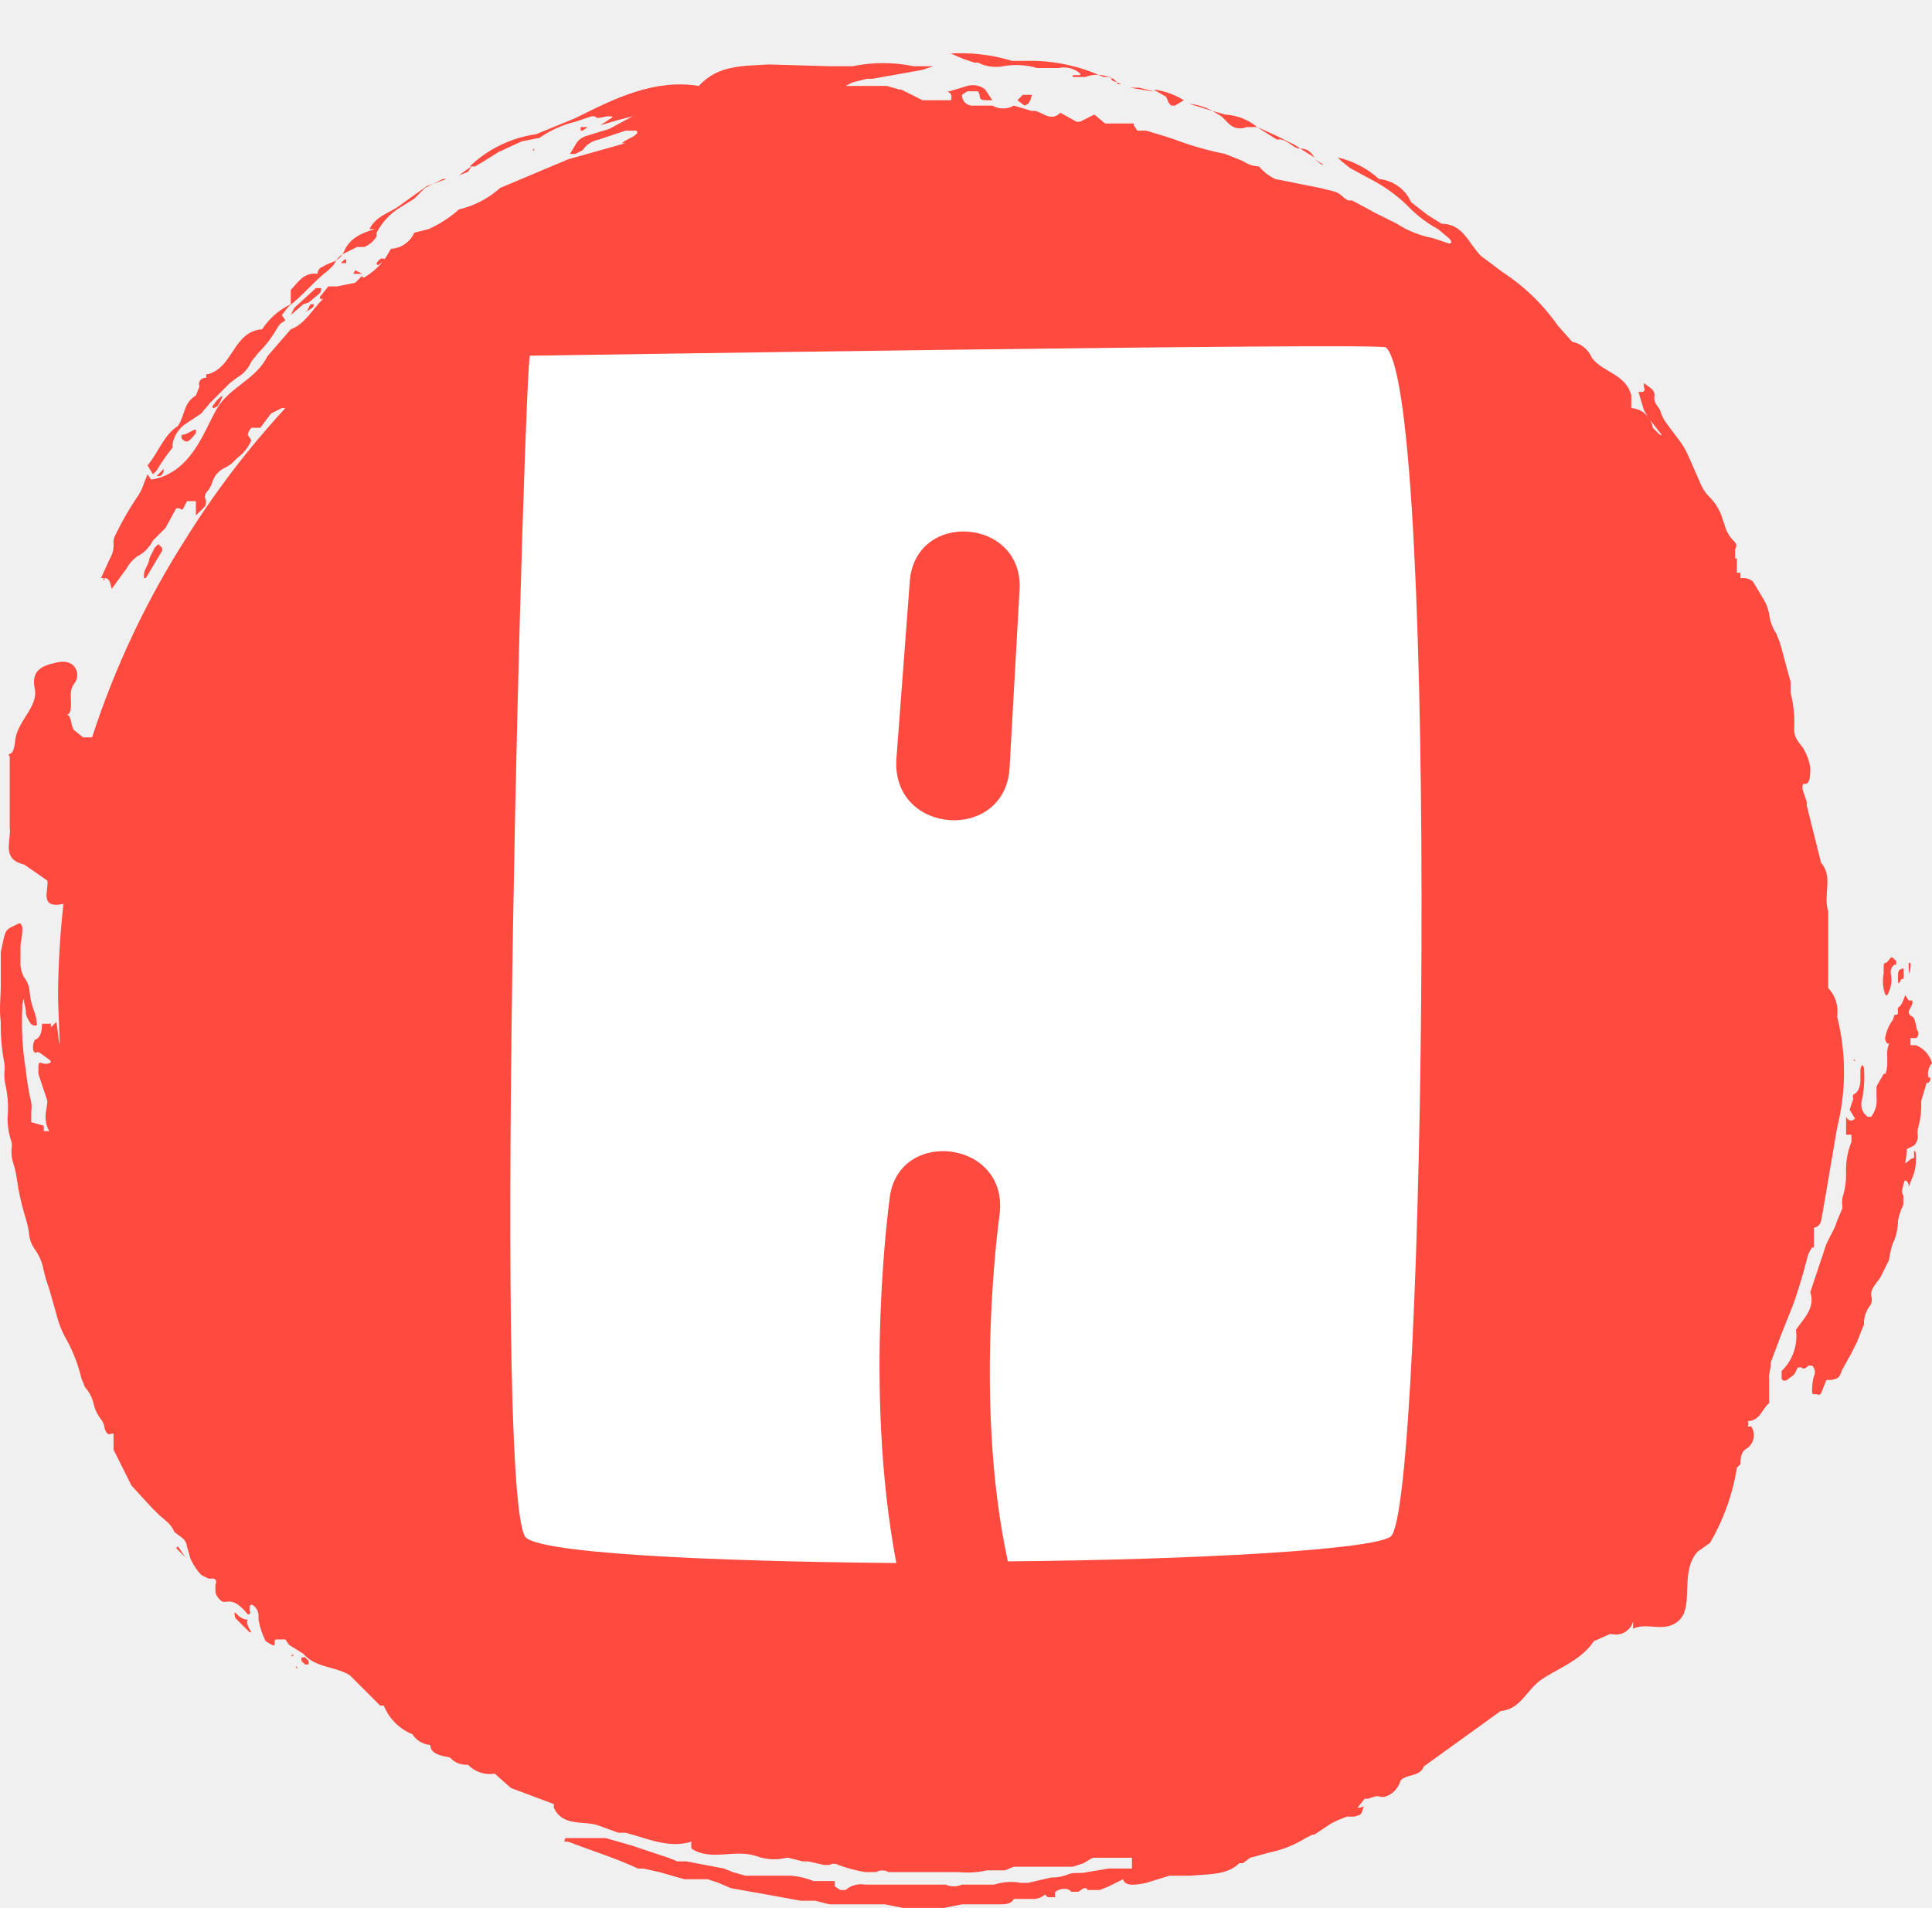
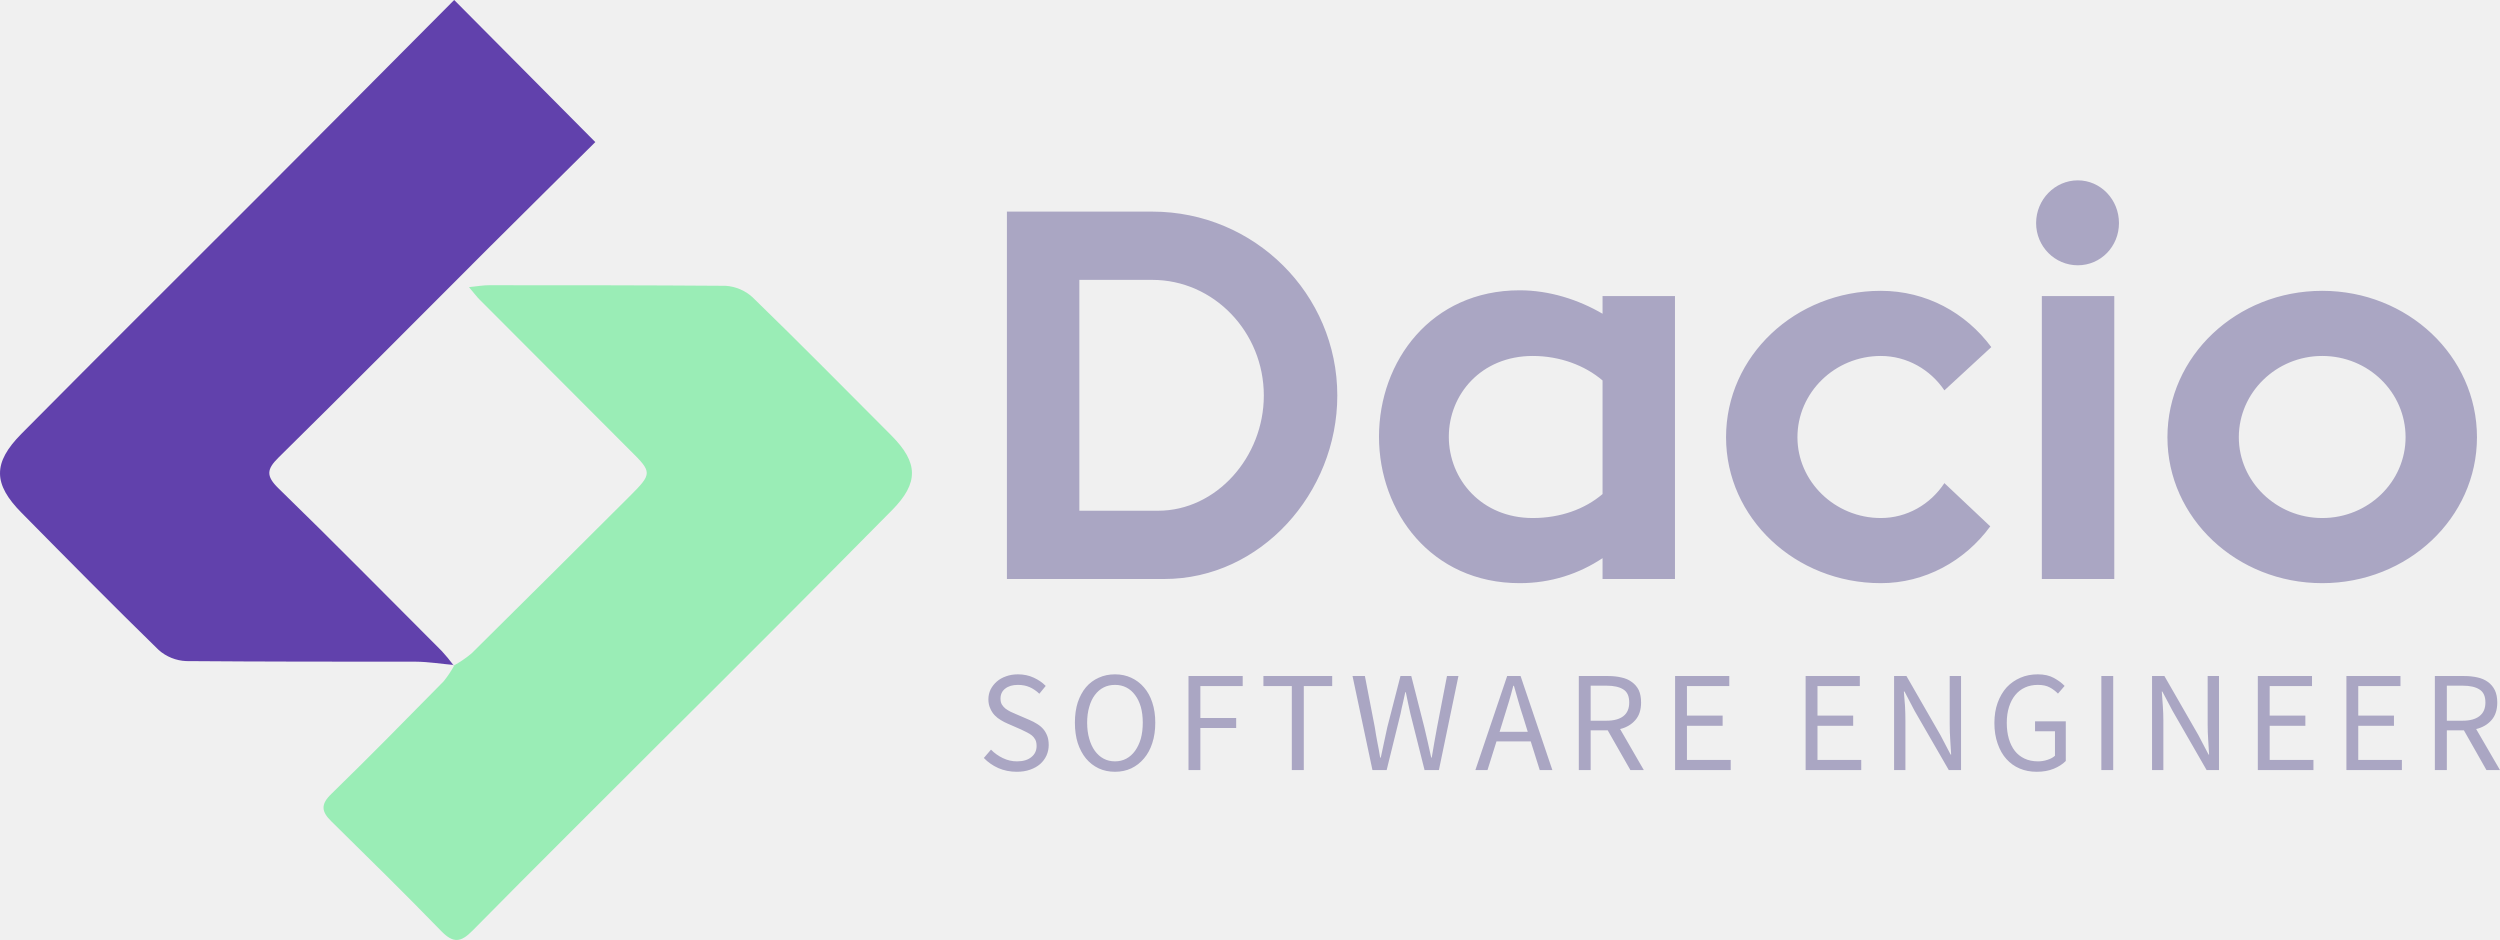
- <svg xmlns="http://www.w3.org/2000/svg" width="308.761" height="304.916" viewBox="0 0 106.008 104.687" class="css-1j8o68f" version="1.1" id="svg23">
-   <defs id="SvgjsDefs2684" />
-   <g id="SvgjsG2685" featurekey="rootContainer" transform="matrix(0.9820593,0,0,0.9820593,-0.05456052,0)" fill="#ff4a3f">
-     <g id="g17">
-       <path d="M19.8 15.3h.5l-.4-.2zm.5.1zm.8-.7c0 .1 0 .1.1.1l.4-.3c-.2-.1-.3-.1-.5.2zm.4-.2zm-4.1 2.3zm-.2.6l.3-.2c.1-.1.1-.2.1-.2h-.2l-.2.4c-.1-.1-.1 0 0 0zm2.2-2.9h-.1l-.2.2h.3zm-2.1 2.4l.6-.5c.1-.1.1-.2.1-.3h-.3l-1.2 1.1-.2.4.7-.6zm-1.1.8z" id="path3" />
-       <path d="M9.7 25v-.2a1.7 1.7 0 0 1 .7-1.1l.9-.6.5-.6.7-.7.4-.4.4-.3a1.9 1.9 0 0 0 .8-.9l.4-.5a5.9 5.9 0 0 0 1-1.3l.2-.3.3-.2-.2-.3.4-.5c.8-.6 1.4-1.4 2.2-2l.3-.3a1.4 1.4 0 0 1 .5-.6l.8-.4h.4a1.4 1.4 0 0 0 .7-.6V13a3.5 3.5 0 0 1 1.3-1.4l.8-.5.2-.2.4-.4 1-.5h.2l-1.1.4-1.4 1c-.6.5-1.4.6-1.8 1.4h.3c-.7.2-1.4.5-1.7 1.2s-.8.6-1.2.9a.4.4 0 0 0-.3.4c-.8-.1-1.1.5-1.5.9v.8a3.9 3.9 0 0 0-1.6 1.4c-1.6.1-1.6 2.1-3 2.5h-.1a.2.2 0 0 0 0 .2c-.3 0-.5.2-.4.5l-.2.5c-.7.4-.6 1.1-1 1.7-.8.5-1.1 1.5-1.7 2.2l.3.5.2-.2a11.6 11.6 0 0 1 .9-1.3zM53.9 3.3l.6.2h.2a2.2 2.2 0 0 0 1.4.2 4.1 4.1 0 0 1 1.9.1h1.2a1.4 1.4 0 0 1 1.2.3.1.1 0 0 1 0 .1H60a.1.1 0 0 0 0 .1h.7a1.8 1.8 0 0 1 1.3 0c.2 0 .1.1.2.2l.5.2h-.2c-.2-.4-.5-.4-.8-.4a9.7 9.7 0 0 0-4.3-.9h-.8A9.8 9.8 0 0 0 53 3h.2zm7.3 3.1zM50.3 4.7zm10.9 1.7h.2-.2zM19 14.7zm32.1-10zm17.6 2.2a.9.9 0 0 0 1 .2h.6a3.1 3.1 0 0 0-1.8-.7l-.7-.2.5.3zm-3.4-1.3c0 .1.1.2.2.3h.2l.5-.3a4.2 4.2 0 0 0-1.7-.6l.7.4zm7.4 2.7l.8.5c-.2-.3-.4-.5-.8-.5z" id="path5" />
-       <path d="M99 76.1l.6-1.6.6-1.5c.2-.5.6-1.8.8-2.6a1.7 1.7 0 0 1 .3-.7h.1v-1.1c.5-.1.4-.6.5-.9l.8-4.7a12.7 12.7 0 0 0 0-6.2 1.9 1.9 0 0 0-.5-1.6v-4.3c-.3-.9.3-1.9-.4-2.7L101 45a.4.4 0 0 0 0-.2l-.2-.6a.5.5 0 0 1 0-.4h.1c.3 0 .3-.5.3-.9a3 3 0 0 0-.4-1.1l-.3-.4a1.1 1.1 0 0 1-.2-.7 6.7 6.7 0 0 0-.2-2v-.6c-.2-.7-.4-1.5-.6-2.2l-.2-.5a2.5 2.5 0 0 1-.4-1.1 2.5 2.5 0 0 0-.3-.8l-.6-1a.8.8 0 0 0-.6-.2h-.1V32h-.2v-.8H97V31a.4.4 0 0 0 0-.1v-.2c.1-.2.1-.3-.1-.5a1.8 1.8 0 0 1-.4-.6l-.2-.6a2.9 2.9 0 0 0-.7-1.2 2.2 2.2 0 0 1-.5-.7l-.7-1.6a4.3 4.3 0 0 0-.6-1l-.6-.8a2.4 2.4 0 0 1-.4-.8l-.2-.3a.6.6 0 0 1-.1-.5.5.5 0 0 0-.2-.4l-.4-.3v.2c.1.2 0 .3-.1.3h-.2l.3 1 .3.5.7.9h-.1l-.2-.2-.2-.2a1.3 1.3 0 0 0-1.2-1.1v-.7c-.3-1.2-1.6-1.3-2.2-2.1a1.5 1.5 0 0 0-1.1-.9l-.8-.9a11.3 11.3 0 0 0-3.1-3l-.8-.6-.4-.3c-.7-.7-1-1.8-2.2-1.8l-.8-.5-.9-.7a2.2 2.2 0 0 0-1.8-1.3 5.1 5.1 0 0 0-2.3-1.2l.2.2.5.4 1.3.7a8.5 8.5 0 0 1 2.1 1.6 6.8 6.8 0 0 0 1.5 1.1l.6.5c.1.1.2.2.1.3H81l-.9-.3a5.6 5.6 0 0 1-2-.8l-1.2-.6-1.3-.7h-.2c-.3-.1-.4-.4-.8-.5l-.8-.2-2.5-.5a2.6 2.6 0 0 1-.9-.7 1.7 1.7 0 0 1-.9-.3l-1-.4a18.1 18.1 0 0 1-2.8-.8l-.6-.2-1-.3h-.5l-.2-.3v-.1h-1.6l-.6-.5-.4.2-.4.2h-.2l-.9-.5c-.6.6-1.1-.2-1.6-.1l-1-.3a1.2 1.2 0 0 1-1.2 0h-1.2a.6.6 0 0 1-.5-.6l.3-.2h.6a.7.7 0 0 1 .1.3c0 .2.2.2.5.2h.2l-.4-.6a1.1 1.1 0 0 0-1-.2l-1 .3H53c.3.2.2.3.2.5h-1.6l-.4-.2-.8-.4h-.1l-.7-.2h-2.3l.4-.2.8-.2h.3l1.7-.3 1.1-.2.6-.2h-1.1a8.4 8.4 0 0 0-3.4 0h-1.3L43 3.6c-1.4.1-2.8 0-3.9 1.2-2.5-.4-4.7.7-6.9 1.8l-2.2.9a6.7 6.7 0 0 0-3.7 1.8h.3l.5-.3.8-.5 1.3-.6 1-.2a6 6 0 0 1 2-.9l.9-.3h.2c.1.2.5 0 .7 0h.2c.1 0 .1.1 0 .1l-.6.4 1-.3.8-.2-1.3.7-1.3.4a1 1 0 0 0-.6.5l-.3.5h.3l.4-.2a1.4 1.4 0 0 1 .9-.6l1.5-.5h.5a.1.1 0 0 1 .1.2c-.2.2-.6.3-.8.5h.2l-3.2.9-3.8 1.6a5.2 5.2 0 0 1-2.3 1.2 6.6 6.6 0 0 1-1.7 1.1l-.8.2a1.5 1.5 0 0 1-1.3.9l-.3.5a3.7 3.7 0 0 1-1.2 1.1h-.1v-.1l-.2.2-.2.2-1 .2h-.5l-.4.5c-.1.1-.1.2 0 .2h.1c-.6.6-1 1.4-1.8 1.7L15 19.9c-.6 1.2-1.8 1.6-2.6 2.6s-1.4 3.9-3.9 4.3l-.2-.3-.2.5a2.7 2.7 0 0 1-.4.8 16.9 16.9 0 0 0-1.2 2.1.8.8 0 0 0-.1.5 1.4 1.4 0 0 1-.2.8l-.5 1.1h.2c.3 0 .3.3.4.6l.8-1.1a2.2 2.2 0 0 1 .6-.7 2 2 0 0 0 .9-.9l.3-.3.4-.4.6-1.1h.2c.1.1.1.1.2 0l.2-.4h.5v.8l.5-.5a.5.5 0 0 0 0-.5.4.4 0 0 1 .1-.3 1.5 1.5 0 0 0 .3-.5 1.3 1.3 0 0 1 .8-.9l.3-.2.3-.3a2.4 2.4 0 0 0 .8-1l-.2-.3c0-.1.1-.3.2-.4h.5l.6-.8.6-.3h.2a48.8 48.8 0 0 0-5.5 7.2h-.1.1a48.4 48.4 0 0 0-5.3 11.2h-.5l-.5-.4c-.2-.2-.1-.7-.4-.9h.1c.3-.5-.1-1.2.3-1.7s.1-1.4-.9-1.2-1.5.5-1.3 1.5-1 1.8-1.1 2.9-.5.5-.3.9v3.9c.1.8-.5 1.8.8 2.1l1.3.9c.1.5-.5 1.6.9 1.3a49.2 49.2 0 0 0-.3 5c0 1.1.1 2.2.1 3.3v-.4c-.1-.4-.1-.8-.2-1.3l-.3.3v-.2h-.5c0 .5-.1.8-.4.9a.9.9 0 0 0-.1.5c0 .1.1.3.2.2s.4.2.7.4-.2.3-.4.2-.2.1-.2.3v.3l.5 1.5c0 .3-.1.6-.1.9a1.7 1.7 0 0 0 .2.8h-.3v-.3l-.7-.2v-.6a1.5 1.5 0 0 0 0-.5 14.6 14.6 0 0 1-.3-1.8 16.6 16.6 0 0 1-.2-3.5.9.9 0 0 1 .1-.5v.2a2.9 2.9 0 0 1 .1.5.8.8 0 0 0 .1.4c.1.2.2.4.4.4s.1-.1.1-.2a2.1 2.1 0 0 0-.1-.5 4.2 4.2 0 0 1-.3-1.3 1.5 1.5 0 0 0-.3-.7 1.6 1.6 0 0 1-.2-.9v-.8c0-.3.1-.6.1-.9a.5.5 0 0 0-.1-.4h-.1c-.8.4-.7.2-1 1.6V55c0 .7-.1 1.4 0 2.1a10.8 10.8 0 0 0 .2 2.3 1.8 1.8 0 0 1 0 .5 3.1 3.1 0 0 0 .1.9 5.9 5.9 0 0 1 .1 1.3 3.9 3.9 0 0 0 .2 1.7 1.2 1.2 0 0 1 0 .4 2.1 2.1 0 0 0 .1.8 4.9 4.9 0 0 1 .2.9 14 14 0 0 0 .5 2.2 5 5 0 0 1 .2 1 1.7 1.7 0 0 0 .3.7 2.9 2.9 0 0 1 .5 1.2 8.5 8.5 0 0 0 .3 1l.4 1.4a5.4 5.4 0 0 0 .6 1.5 8.5 8.5 0 0 1 .8 2.1l.2.5a2.1 2.1 0 0 1 .5 1 2.1 2.1 0 0 0 .4.8 1 1 0 0 1 .2.5c.1.3.2.4.4.3h.1v.9l.5 1 .5 1 1.1 1.2.4.4c.3.3.7.5.9 1l.4.3a.7.7 0 0 1 .3.5l.2.7a3.3 3.3 0 0 0 .6.9l.4.2h.3a.2.2 0 0 1 .1.3 2.5 2.5 0 0 0 0 .5.9.9 0 0 0 .4.5h.2c.4-.1.8.2 1.2.7h.1c0-.1.1-.1 0-.2v-.2c0-.1.1-.2.2-.1a.7.7 0 0 1 .3.6v.2a4.3 4.3 0 0 0 .4 1.2c.5.3.5.3.5.1s0-.2.2-.2h.4l.2.3.8.5c.7.8 1.8.7 2.6 1.2l1.7 1.7h.2a2.9 2.9 0 0 0 1.6 1.6 1.3 1.3 0 0 0 1 .6c0 .5.6.6 1.1.7a1.2 1.2 0 0 0 .8.4h.2a1.7 1.7 0 0 0 1.5.5l.9.8 2.4.9v.2c.5 1.1 1.7.7 2.5 1l1.1.4h.4c1.2.3 2.4.9 3.7.5a.7.7 0 0 0 0 .4c1.1.7 2.4 0 3.6.4a2.9 2.9 0 0 0 1.7.1h.1l.8.2h.3l.9.2h.3a.5.5 0 0 1 .5 0 7.9 7.9 0 0 0 1.5.4h.6a.7.7 0 0 1 .7 0h3.9a5 5 0 0 0 1.6-.1h1l.5-.2H60l.6-.2.5-.3h2.2v.6H62l-1.2.2c-.4.1-.7 0-1 .1a2.4 2.4 0 0 1-1 .2l-1.3.3h-.4a3.1 3.1 0 0 0-1.5.1h-1.8a1.1 1.1 0 0 1-.9 0h-4.5a1.3 1.3 0 0 0-1.1.3H47l-.3-.2v-.3h-1.2a4.1 4.1 0 0 0-1.3-.3h-2.5l-.7-.2-.5-.2-2.1-.4h-.5l-.5-.2-2.1-.7-1.4-.4h-2.2c-.1 0-.1.1-.1.2h.2c1.3.5 2.6.9 3.9 1.5h.3l.9.2 1.4.4h1.3l.6.2.7.3 1.7.3 1.1.2 1.1.2h.8l.8.2h3.1l1 .2h2.3l1-.2H56c.4 0 .6-.1.7-.3h1a1 1 0 0 0 .8-.3c-.1.1 0 .1.1.2h.4v-.2c0-.1 0-.1.2-.2s.6-.1.7.1h.4l.3-.2c.2 0 .2 0 .2.1h.7l.5-.2.8-.4c.1.3.4.4 1.3.2l1.3-.4h1.2c.9-.1 2 0 2.7-.7h.2l.4-.3 1.1-.3a6.1 6.1 0 0 0 2-.8l.4-.2h.1l.9-.6.4-.2.5-.2h.4c.4-.1.4-.1.5-.4s0-.1-.2-.1h-.1l.4-.5h.2c.3-.1.5-.2.7-.1h.2a1.3 1.3 0 0 0 .9-.9c.3-.4 1.1-.2 1.3-.8l4.3-3.1c1.1-.1 1.4-1.1 2.2-1.7s2.3-1.1 3-2.2l.9-.4h.1a1 1 0 0 0 1.2-.7v.4c.8-.4 1.8.3 2.6-.5s0-2.7 1-3.8l.7-.5a12.1 12.1 0 0 0 1.5-4.2l.2-.2c0-.3 0-.7.4-.9a.9.9 0 0 0 .2-1.2h-.2a.3.3 0 0 0 0-.3c.7 0 .8-.7 1.2-1V77a.5.5 0 0 1 0-.2 3.8 3.8 0 0 0 .1-.7zM5.9 32.2z" id="path7" />
-       <path d="M26.4 9.3l-.3.2-.4.3.5-.2zm6.1-2h.1l.3-.2h-.4zm-2.6 1l-.1.1h.1v-.1zm-1.5 1.4zm1.3-.2zm-6.3 3.1zM9.2 26.2l-.4.4H9a.4.4 0 0 0 .2-.4zm3-3.5a2.1 2.1 0 0 0 .3-.6 1.5 1.5 0 0 0-.5.5c-.1.1-.1.2 0 .2zM11 24.2V24c-.2 0-.5.3-.8.3v.2c.3.3.4.2.8-.3zm3 66.2zM73.9 9.2h.1l-.5-.3zm-2.5-1.4c.5-.1.8.4 1.2.5h.1l-.3-.2-1-.5-1.1-.5.3.2zM52.8 3.1zm11.7 2h-.1l-1.2-.2h.5zm2 .7l1.3.4a3.3 3.3 0 0 0-1.3-.4zm-9 0a1 1 0 0 0 .2-.5h-.5l-.3.3.4.3zm9 1.6zM49.9 4.2zm2.9.7zM48.5 4zm13.8 2.1a.5.5 0 0 0 0 .1zm44.8 52.3h-.3V58h.3c.1 0 .2-.3.1-.4s-.1-.7-.3-.8a.3.3 0 0 1-.2-.3l.2-.4a.4.4 0 0 0 0-.2h-.2l-.2-.3c-.1.3-.2.6-.4.7a.5.5 0 0 0 0 .2c0 .1 0 .2-.1.2h-.1a1.1 1.1 0 0 1-.1.3 2.3 2.3 0 0 0-.4.9.4.4 0 0 0 .1.4h.1a1.7 1.7 0 0 0-.1.8v.4a1.8 1.8 0 0 1-.1.5h-.1l-.4.7v.6a1.5 1.5 0 0 1-.3 1.1h-.2l-.2-.2a.9.9 0 0 1-.1-.8 6.5 6.5 0 0 0 .1-1.7c0-.1-.1-.2-.1-.2a.5.5 0 0 0-.1.3v.6c0 .2-.1.6-.3.7s-.1.2-.1.3l-.2.6.3.5c-.2.2-.4.1-.5-.1v1h.3v.4a4.2 4.2 0 0 0-.3 1.4 3.3 3.3 0 0 0 0 .4 4 4 0 0 1-.2 1.3 2 2 0 0 0 0 .6l-.3.7a3.2 3.2 0 0 1-.3.7l-.3.6-.9 2.7c.3.9-.4 1.5-.8 2.1a2.7 2.7 0 0 1-.8 2.3v.4c0 .1.1.2.3.1l.4-.3.2-.4h.2c.1.1.2.1.4-.1h.2a.5.5 0 0 1 .1.6 2.9 2.9 0 0 0-.1.8c0 .1 0 .2.1.2h.2c.1.1.2 0 .3-.3l.2-.5h.3c.4-.1.4-.1.6-.6l.5-.9.3-.6.4-1a1.6 1.6 0 0 1 .3-1 .6.6 0 0 0 .1-.6c0-.2 0-.3.2-.6l.3-.4.5-1a4.7 4.7 0 0 1 .2-.9 3 3 0 0 0 .3-1.3 3.8 3.8 0 0 1 .3-.9v-.5c-.1-.2-.1-.2 0-.6s.1-.2.2-.2a.4.4 0 0 1 .1.3l.2-.5a2.3 2.3 0 0 0 .2-.9v-.3c0-.1 0-.3-.1-.3v.4c-.2 0-.3.2-.5.3a6.4 6.4 0 0 0 .1-.8l.4-.2a.7.7 0 0 0 .2-.6 1.4 1.4 0 0 1 0-.3 4.8 4.8 0 0 0 .2-1.4v-.2l.3-1h.1a.3.3 0 0 0 .1-.3h-.1a.9.9 0 0 1 .2-.8 1.5 1.5 0 0 0-.9-1zm-1.2 7.8zm-.2-9.9zm0 0zM9.1 30.8a.3.3 0 0 0 0-.2l-.2-.2-.2.2-.3.6c0 .3-.3.6-.3.9v.2h.1zm96.3 24.8h.1a1.7 1.7 0 0 0 .2-1.2.5.5 0 0 1 .2-.5h.1v-.2l-.2-.2h-.1c-.1.1-.2.3-.3.3s-.1.1-.1.3v.3a2.2 2.2 0 0 0 .1 1.2zM13.2 90.1c-.1 0 0 .2 0 .3l.8.8h.1c-.2-.3-.3-.6-.2-.7a.9.9 0 0 1-.5-.2zm.8.3zm92.3-35.7h.1a2 2 0 0 0 0-.6c-.3.1-.3.1-.3.6s.1.1.2 0z" id="path9" />
-       <path d="M106.7 62a.6.6 0 0 0 .1-.5c0-.1-.1-.2-.1-.1h-.2v.2c0 .4.1.5.2.4zm.1-8.2h-.1v.6a1 1 0 0 0 .1-.6zM17.1 92.6h-.2v.2l.2.2h.2v-.2zm86.6-33.3c0-.1 0-.1-.1-.1zM9.9 86.5l.5.5-.4-.6z" id="path11" />
-       <circle cx="10.5" cy="87.1" transform="rotate(-24.8 10.4 87.159)" id="circle13" />
-       <path d="M9.7 30.1h-.1v.2-.2h.1zm83.2-6.6l-.2-.3h-.1zm-14.7 77.1zM5.9 32.2zm-.1.2a.3.3 0 0 0 .1-.2v.2zm1.9-4.9zM61.5 2.4zm42.8 58.2v.1-.1zM16.4 92.5h-.1c.1.1.2 0 .1-.1zm.2.7h.1l-.1-.1v.1zm73.9-71.3zm15.2 34.4zM14.6 91.7zm92.1-37zm-.8 11.4zM34.6 0z" id="path15" />
+ <svg xmlns="http://www.w3.org/2000/svg" viewBox="31.805 62.227 191.898 72.152">
+   <g class="iconsvg-imagesvg" transform="matrix(1, 0, 0, 1, 31.80552, 62.22668)" opacity="1" fill="#333">
+     <g>
+       <rect fill="#333" fill-opacity="0" stroke-width="2" x="0" y="0" width="70" height="72.152" class="image-rect" />
+       <svg x="0" y="0" width="70" height="72.152" filtersec="colorsb4860859256" class="image-svg-svg primary" style="overflow: visible;">
+         <svg viewBox="-0 0 123.225 127.013">
+           <path d="M61.38 89.86c-1.74-.15-3.48-.44-5.21-.45-10.33 0-20.66 0-31-.08a6 6 0 0 1-3.73-1.5C15.2 81.74 9.06 75.52 2.92 69.3-.94 65.4-1 62.55 2.9 58.61c10.9-11 21.88-21.9 32.82-32.85C44.3 17.17 52.86 8.55 61.37 0l19.07 19.2c-4.69 4.65-9.53 9.43-14.35 14.24-9.48 9.46-18.92 19-28.46 28.39-1.59 1.57-1.72 2.48 0 4.16 7.45 7.24 14.75 14.67 22.08 22a24.26 24.26 0 0 1 1.58 1.91z" fill="#6141ac" />
+           <path d="M61.3 89.94a15.17 15.17 0 0 0 2.42-1.65Q74.46 77.66 85.14 67c3-3 3-3.19 0-6.14Q75 50.68 64.83 40.51c-.4-.4-.74-.85-1.46-1.71 1.17-.12 1.92-.26 2.67-.26 10.67 0 21.34 0 32 .08a5.94 5.94 0 0 1 3.66 1.56c6.33 6.15 12.53 12.43 18.76 18.68 3.63 3.65 3.72 6.39.07 10.08Q105 84.66 89.29 100.26c-8.48 8.49-17 16.93-25.42 25.47-1.59 1.62-2.61 1.77-4.25.08-4.86-5-9.86-9.92-14.85-14.83-1.32-1.29-1.49-2.27 0-3.7 5.13-5 10.15-10.11 15.17-15.21a14.14 14.14 0 0 0 1.47-2.21z" fill="#9aedb6" />
+         </svg>
+       </svg>
    </g>
  </g>
-   <g id="SvgjsG2686" featurekey="nameFeature-0" transform="matrix(2.284354,0,0,2.284354,27.98006,-5.60952)" fill="#ffffff">
-     <path d="M9.6 16.48 l-0.32 4.24 c-0.08 1.8 2.6 1.96 2.72 0.2 l0.24 -4.28 c0.12 -1.76 -2.56 -1.96 -2.64 -0.16 z M0.48 11 l0 0 c0.04 0 20.48 -0.32 20.56 -0.2 c1.28 1.12 0.96 27.8 0.12 28.56 c-0.4 0.32 -4.64 0.56 -9.2 0.6 c-0.84 -3.84 -0.2 -8.32 -0.2 -8.32 c0.24 -1.8 -2.44 -2.12 -2.64 -0.4 c0 0.04 -0.64 4.52 0.16 8.76 c-4.56 -0.04 -8.68 -0.24 -8.92 -0.64 c-0.8 -1.44 0 -28.28 0.12 -28.36 z" id="path20" />
+   <g transform="matrix(1, 0, 0, 1, 109.0952, 76.07031)" fill="#aaa6c3">
+     <g data-gra="path-name" fill-rule="" class="tp-name iconsvg-namesvg" transform="matrix(1,0,0,1,0,0)" opacity="1">
+       <g transform="scale(1)">
+         <g>
+           <path d="M28.28-14.08C28.28-21.88 21.92-28.2 14.08-28.2L2.92-28.2 2.92 0 15 0C22.4 0 28.28-6.6 28.28-14.08ZM8.48-5.24L8.48-22.96 14.08-22.96C18.8-22.96 22.64-18.96 22.64-14.08 22.64-9.36 19-5.24 14.52-5.24ZM48.64-21.72L48.64-20.36C46.8-21.44 44.56-22.16 42.28-22.16 35.48-22.16 31.48-16.72 31.48-10.92 31.48-5.16 35.48 0.32 42.28 0.32 44.68 0.32 46.84-0.4 48.64-1.6L48.64 0 54.2 0 54.2-21.72ZM48.64-6.52C47.28-5.36 45.4-4.68 43.28-4.68 39.36-4.68 36.84-7.64 36.84-10.92 36.84-14.16 39.32-17.12 43.28-17.12 45.36-17.12 47.28-16.4 48.64-15.24ZM74.88-7.36C73.8-5.72 72-4.68 70-4.68 66.48-4.68 63.6-7.48 63.6-10.88 63.6-14.32 66.48-17.12 70-17.12 72-17.12 73.8-16.08 74.88-14.48L78.48-17.8C76.52-20.44 73.48-22.12 70-22.12 63.44-22.12 58.12-17.12 58.12-10.88 58.12-4.68 63.44 0.32 70 0.32 73.36 0.32 76.44-1.36 78.4-4.04ZM82.36 0L87.92 0 87.92-21.72 82.36-21.72ZM85.12-24.08C86.88-24.08 88.28-25.52 88.28-27.32 88.28-29.12 86.88-30.6 85.12-30.6 83.36-30.6 81.92-29.12 81.92-27.32 81.92-25.52 83.36-24.08 85.12-24.08ZM103.88-22.12C97.32-22.12 92-17.12 92-10.88 92-4.68 97.32 0.32 103.88 0.32 110.44 0.32 115.76-4.68 115.76-10.88 115.76-17.12 110.44-22.12 103.88-22.12ZM103.88-4.68C100.36-4.68 97.48-7.48 97.48-10.88 97.48-14.32 100.36-17.12 103.88-17.12 107.44-17.12 110.28-14.32 110.28-10.88 110.28-7.48 107.44-4.68 103.88-4.68Z" transform="translate(-2.92, 30.6)" />
+         </g>
+       </g>
+     </g>
+     <g data-gra="path-slogan" fill-rule="" class="tp-slogan iconsvg-slogansvg" fill="#aaa6c3" transform="matrix(1,0,0,1,-1.769997,37.92)" opacity="1">
+       <rect width="0" />
+       <rect x="119.38" width="0" />
+       <g transform="translate(0,0)">
+         <g transform="scale(1)">
+           <path d="M0.46-0.93L1.01-1.57Q1.40-1.17 1.92-0.92Q2.44-0.67 3.00-0.67L3.00-0.67Q3.72-0.67 4.11-1.00Q4.51-1.32 4.51-1.85L4.51-1.85Q4.51-2.12 4.42-2.32Q4.32-2.51 4.16-2.65Q4.00-2.78 3.78-2.89Q3.56-3.00 3.31-3.12L3.31-3.12L2.28-3.57Q2.02-3.68 1.76-3.84Q1.50-3.99 1.29-4.21Q1.08-4.43 0.95-4.74Q0.81-5.04 0.81-5.43L0.81-5.43Q0.81-5.84 0.98-6.19Q1.16-6.54 1.46-6.80Q1.76-7.06 2.17-7.20Q2.58-7.35 3.08-7.35L3.08-7.35Q3.73-7.35 4.28-7.10Q4.83-6.85 5.21-6.46L5.21-6.46L4.72-5.86Q4.39-6.18 3.99-6.36Q3.59-6.54 3.08-6.54L3.08-6.54Q2.47-6.54 2.11-6.26Q1.74-5.98 1.74-5.49L1.74-5.49Q1.74-5.22 1.84-5.04Q1.95-4.86 2.12-4.72Q2.30-4.59 2.51-4.48Q2.72-4.38 2.94-4.29L2.94-4.29L3.96-3.85Q4.27-3.72 4.54-3.55Q4.82-3.38 5.02-3.15Q5.21-2.93 5.33-2.62Q5.44-2.32 5.44-1.92L5.44-1.92Q5.44-1.50 5.27-1.12Q5.10-0.75 4.79-0.47Q4.47-0.19 4.01-0.03Q3.56 0.13 2.99 0.13L2.99 0.13Q2.23 0.13 1.58-0.15Q0.93-0.44 0.46-0.93L0.46-0.93ZM10.53 0.13L10.53 0.13Q9.84 0.13 9.28-0.13Q8.71-0.40 8.30-0.89Q7.90-1.38 7.67-2.07Q7.45-2.77 7.45-3.64L7.45-3.64Q7.45-4.51 7.67-5.20Q7.90-5.88 8.30-6.36Q8.71-6.84 9.28-7.09Q9.84-7.35 10.53-7.35L10.53-7.35Q11.21-7.35 11.77-7.09Q12.34-6.83 12.75-6.35Q13.17-5.87 13.39-5.19Q13.62-4.50 13.62-3.64L13.62-3.64Q13.62-2.77 13.39-2.07Q13.17-1.38 12.75-0.89Q12.34-0.40 11.77-0.13Q11.21 0.13 10.53 0.13ZM10.53-0.67L10.53-0.67Q11.01-0.67 11.40-0.88Q11.79-1.09 12.07-1.48Q12.35-1.87 12.51-2.41Q12.66-2.96 12.66-3.64L12.66-3.64Q12.66-4.31 12.51-4.85Q12.35-5.39 12.07-5.76Q11.79-6.14 11.40-6.34Q11.01-6.54 10.53-6.54L10.53-6.54Q10.04-6.54 9.65-6.34Q9.26-6.14 8.98-5.76Q8.70-5.39 8.55-4.85Q8.39-4.31 8.39-3.64L8.39-3.64Q8.39-2.96 8.55-2.41Q8.70-1.87 8.98-1.48Q9.26-1.09 9.65-0.88Q10.04-0.67 10.53-0.67ZM16.17 0L16.17-7.22L20.33-7.22L20.33-6.45L17.08-6.45L17.08-4.00L19.83-4.00L19.83-3.23L17.08-3.23L17.08 0L16.17 0ZM24.10 0L24.10-6.45L21.92-6.45L21.92-7.22L27.20-7.22L27.20-6.45L25.02-6.45L25.02 0L24.10 0ZM30.29 0L28.76-7.22L29.71-7.22L30.47-3.29Q30.56-2.69 30.67-2.12Q30.79-1.55 30.88-0.96L30.88-0.96L30.93-0.96Q31.05-1.55 31.18-2.13Q31.31-2.71 31.43-3.29L31.43-3.29L32.44-7.22L33.27-7.22L34.27-3.29Q34.40-2.72 34.54-2.13Q34.67-1.55 34.80-0.96L34.80-0.96L34.84-0.96Q34.94-1.55 35.04-2.13Q35.14-2.71 35.25-3.29L35.25-3.29L36.01-7.22L36.89-7.22L35.39 0L34.29 0L33.20-4.34Q33.11-4.76 33.02-5.16Q32.94-5.57 32.85-5.98L32.85-5.98L32.81-5.98Q32.72-5.57 32.63-5.16Q32.53-4.76 32.45-4.34L32.45-4.34L31.38 0L30.29 0ZM40.05-2.94L42.21-2.94L41.87-4.04Q41.67-4.64 41.50-5.24Q41.32-5.84 41.15-6.47L41.15-6.47L41.10-6.47Q40.94-5.84 40.76-5.24Q40.58-4.64 40.39-4.04L40.39-4.04L40.05-2.94ZM43.13 0L42.44-2.20L39.81-2.20L39.12 0L38.19 0L40.63-7.22L41.66-7.22L44.10 0L43.13 0ZM47.04-6.48L47.04-3.79L48.25-3.79Q49.10-3.79 49.55-4.14Q50-4.49 50-5.19L50-5.19Q50-5.91 49.55-6.19Q49.10-6.48 48.25-6.48L48.25-6.48L47.04-6.48ZM51.12 0L50.09 0L48.35-3.05L47.04-3.05L47.04 0L46.13 0L46.13-7.22L48.38-7.22Q48.93-7.22 49.40-7.11Q49.87-7.01 50.20-6.76Q50.54-6.52 50.73-6.14Q50.91-5.75 50.91-5.19L50.91-5.19Q50.91-4.34 50.47-3.84Q50.03-3.33 49.30-3.15L49.30-3.15L51.12 0ZM53.52 0L53.52-7.22L57.68-7.22L57.68-6.45L54.43-6.45L54.43-4.18L57.17-4.18L57.17-3.40L54.43-3.40L54.43-0.78L57.79-0.78L57.79 0L53.52 0ZM63.54 0L63.54-7.22L67.70-7.22L67.70-6.45L64.45-6.45L64.45-4.18L67.19-4.18L67.19-3.40L64.45-3.40L64.45-0.78L67.81-0.78L67.81 0L63.54 0ZM70.33 0L70.33-7.22L71.28-7.22L73.89-2.68L74.67-1.19L74.71-1.19Q74.68-1.74 74.64-2.33Q74.60-2.92 74.60-3.49L74.60-3.49L74.60-7.22L75.47-7.22L75.47 0L74.53 0L71.91-4.54L71.13-6.03L71.08-6.03Q71.13-5.48 71.17-4.91Q71.20-4.34 71.20-3.77L71.20-3.77L71.20 0L70.33 0ZM78.03-3.61L78.03-3.61Q78.03-4.48 78.28-5.17Q78.53-5.86 78.97-6.35Q79.42-6.83 80.03-7.09Q80.63-7.35 81.36-7.35L81.36-7.35Q82.10-7.35 82.60-7.07Q83.11-6.79 83.42-6.46L83.42-6.46L82.91-5.87Q82.63-6.16 82.27-6.35Q81.92-6.54 81.37-6.54L81.37-6.54Q80.82-6.54 80.38-6.34Q79.94-6.14 79.63-5.76Q79.32-5.38 79.15-4.84Q78.98-4.30 78.98-3.63L78.98-3.63Q78.98-2.95 79.14-2.40Q79.30-1.86 79.60-1.47Q79.90-1.09 80.35-0.88Q80.80-0.67 81.38-0.67L81.38-0.67Q81.76-0.67 82.11-0.79Q82.46-0.90 82.68-1.10L82.68-1.10L82.68-2.98L81.15-2.98L81.15-3.74L83.51-3.74L83.51-0.70Q83.16-0.34 82.58-0.10Q82.01 0.13 81.28 0.13L81.28 0.13Q80.56 0.13 79.97-0.12Q79.38-0.37 78.95-0.85Q78.52-1.33 78.28-2.03Q78.03-2.73 78.03-3.61ZM86.24 0L86.24-7.22L87.15-7.22L87.15 0L86.24 0ZM90.13 0L90.13-7.22L91.08-7.22L93.69-2.68L94.47-1.19L94.51-1.19Q94.48-1.74 94.44-2.33Q94.40-2.92 94.40-3.49L94.40-3.49L94.40-7.22L95.27-7.22L95.27 0L94.32 0L91.71-4.54L90.92-6.03L90.88-6.03Q90.92-5.48 90.96-4.91Q91.00-4.34 91.00-3.77L91.00-3.77L91.00 0L90.13 0ZM98.25 0L98.25-7.22L102.41-7.22L102.41-6.45L99.16-6.45L99.16-4.18L101.90-4.18L101.90-3.40L99.16-3.40L99.16-0.78L102.52-0.78L102.52 0L98.25 0ZM105.05 0L105.05-7.22L109.20-7.22L109.20-6.45L105.96-6.45L105.96-4.18L108.70-4.18L108.70-3.40L105.96-3.40L105.96-0.78L109.31-0.78L109.31 0L105.05 0ZM112.76-6.48L112.76-3.79L113.97-3.79Q114.81-3.79 115.26-4.14Q115.72-4.49 115.72-5.19L115.72-5.19Q115.72-5.91 115.26-6.19Q114.81-6.48 113.97-6.48L113.97-6.48L112.76-6.48ZM116.84 0L115.80 0L114.07-3.05L112.76-3.05L112.76 0L111.84 0L111.84-7.22L114.10-7.22Q114.65-7.22 115.12-7.11Q115.58-7.01 115.92-6.76Q116.25-6.52 116.44-6.14Q116.63-5.75 116.63-5.19L116.63-5.19Q116.63-4.34 116.19-3.84Q115.75-3.33 115.01-3.15L115.01-3.15L116.84 0Z" transform="translate(-0.462, 7.348)" />
+         </g>
+       </g>
+     </g>
  </g>
</svg>
